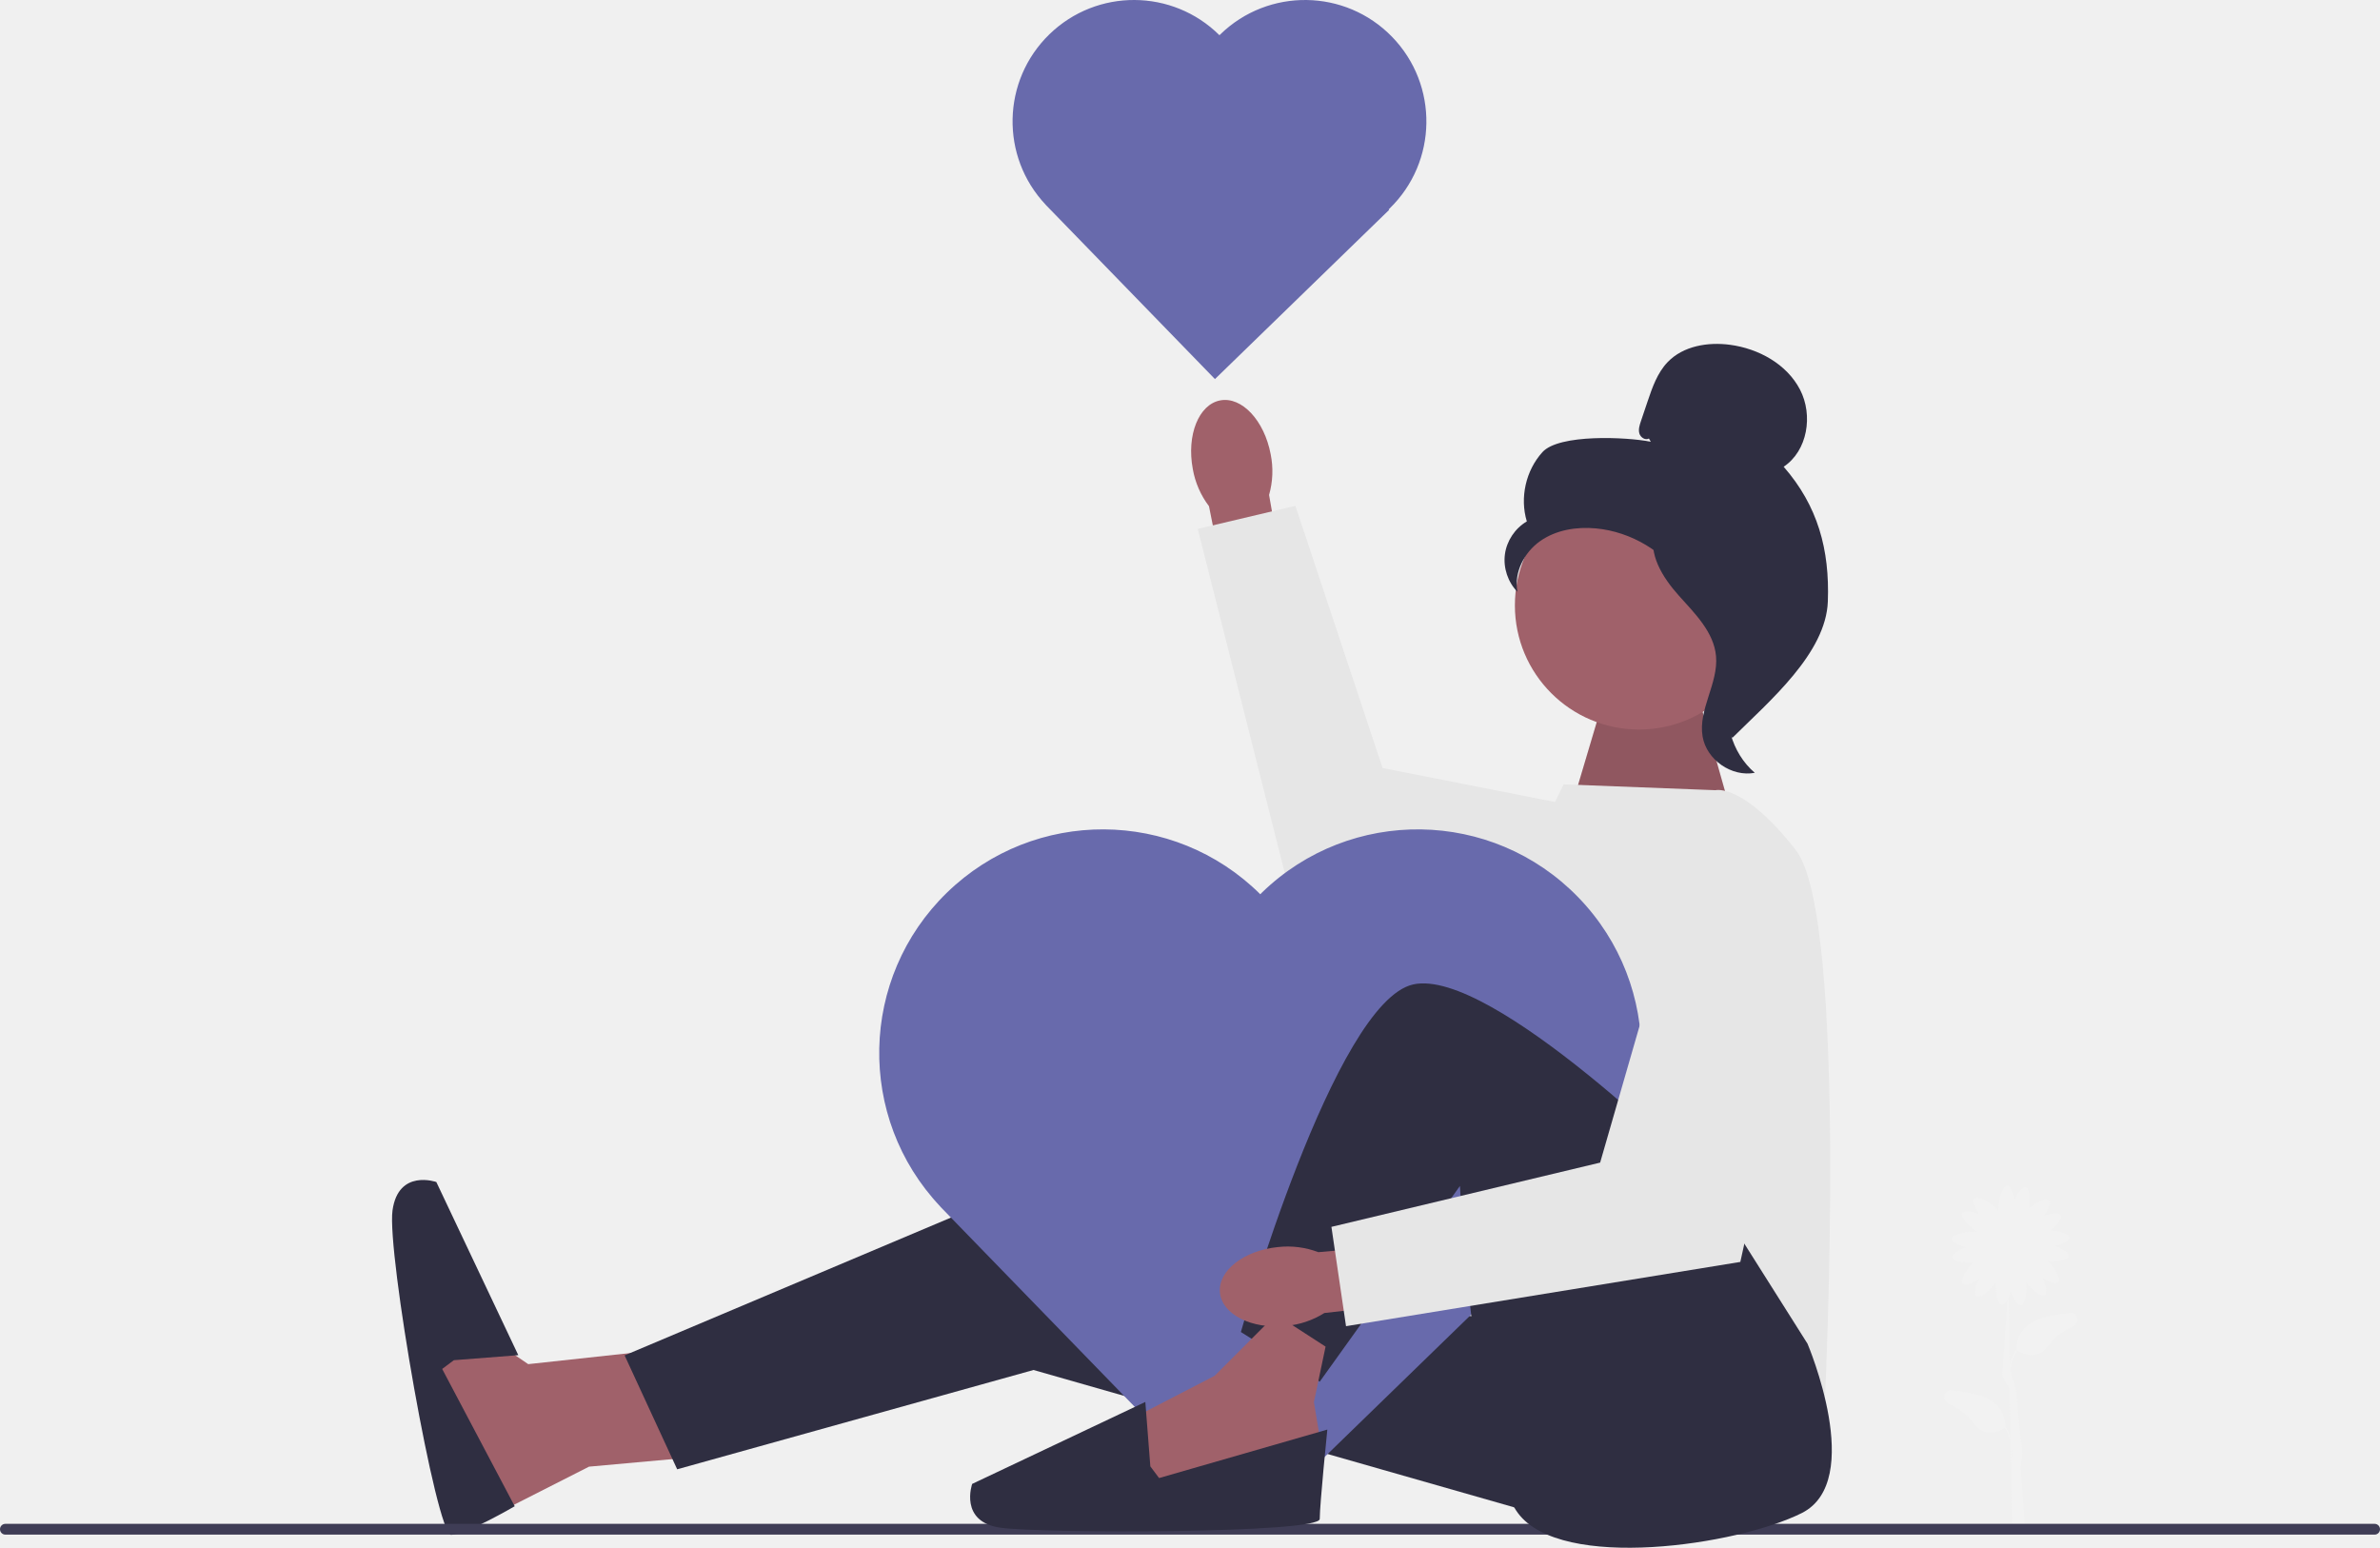
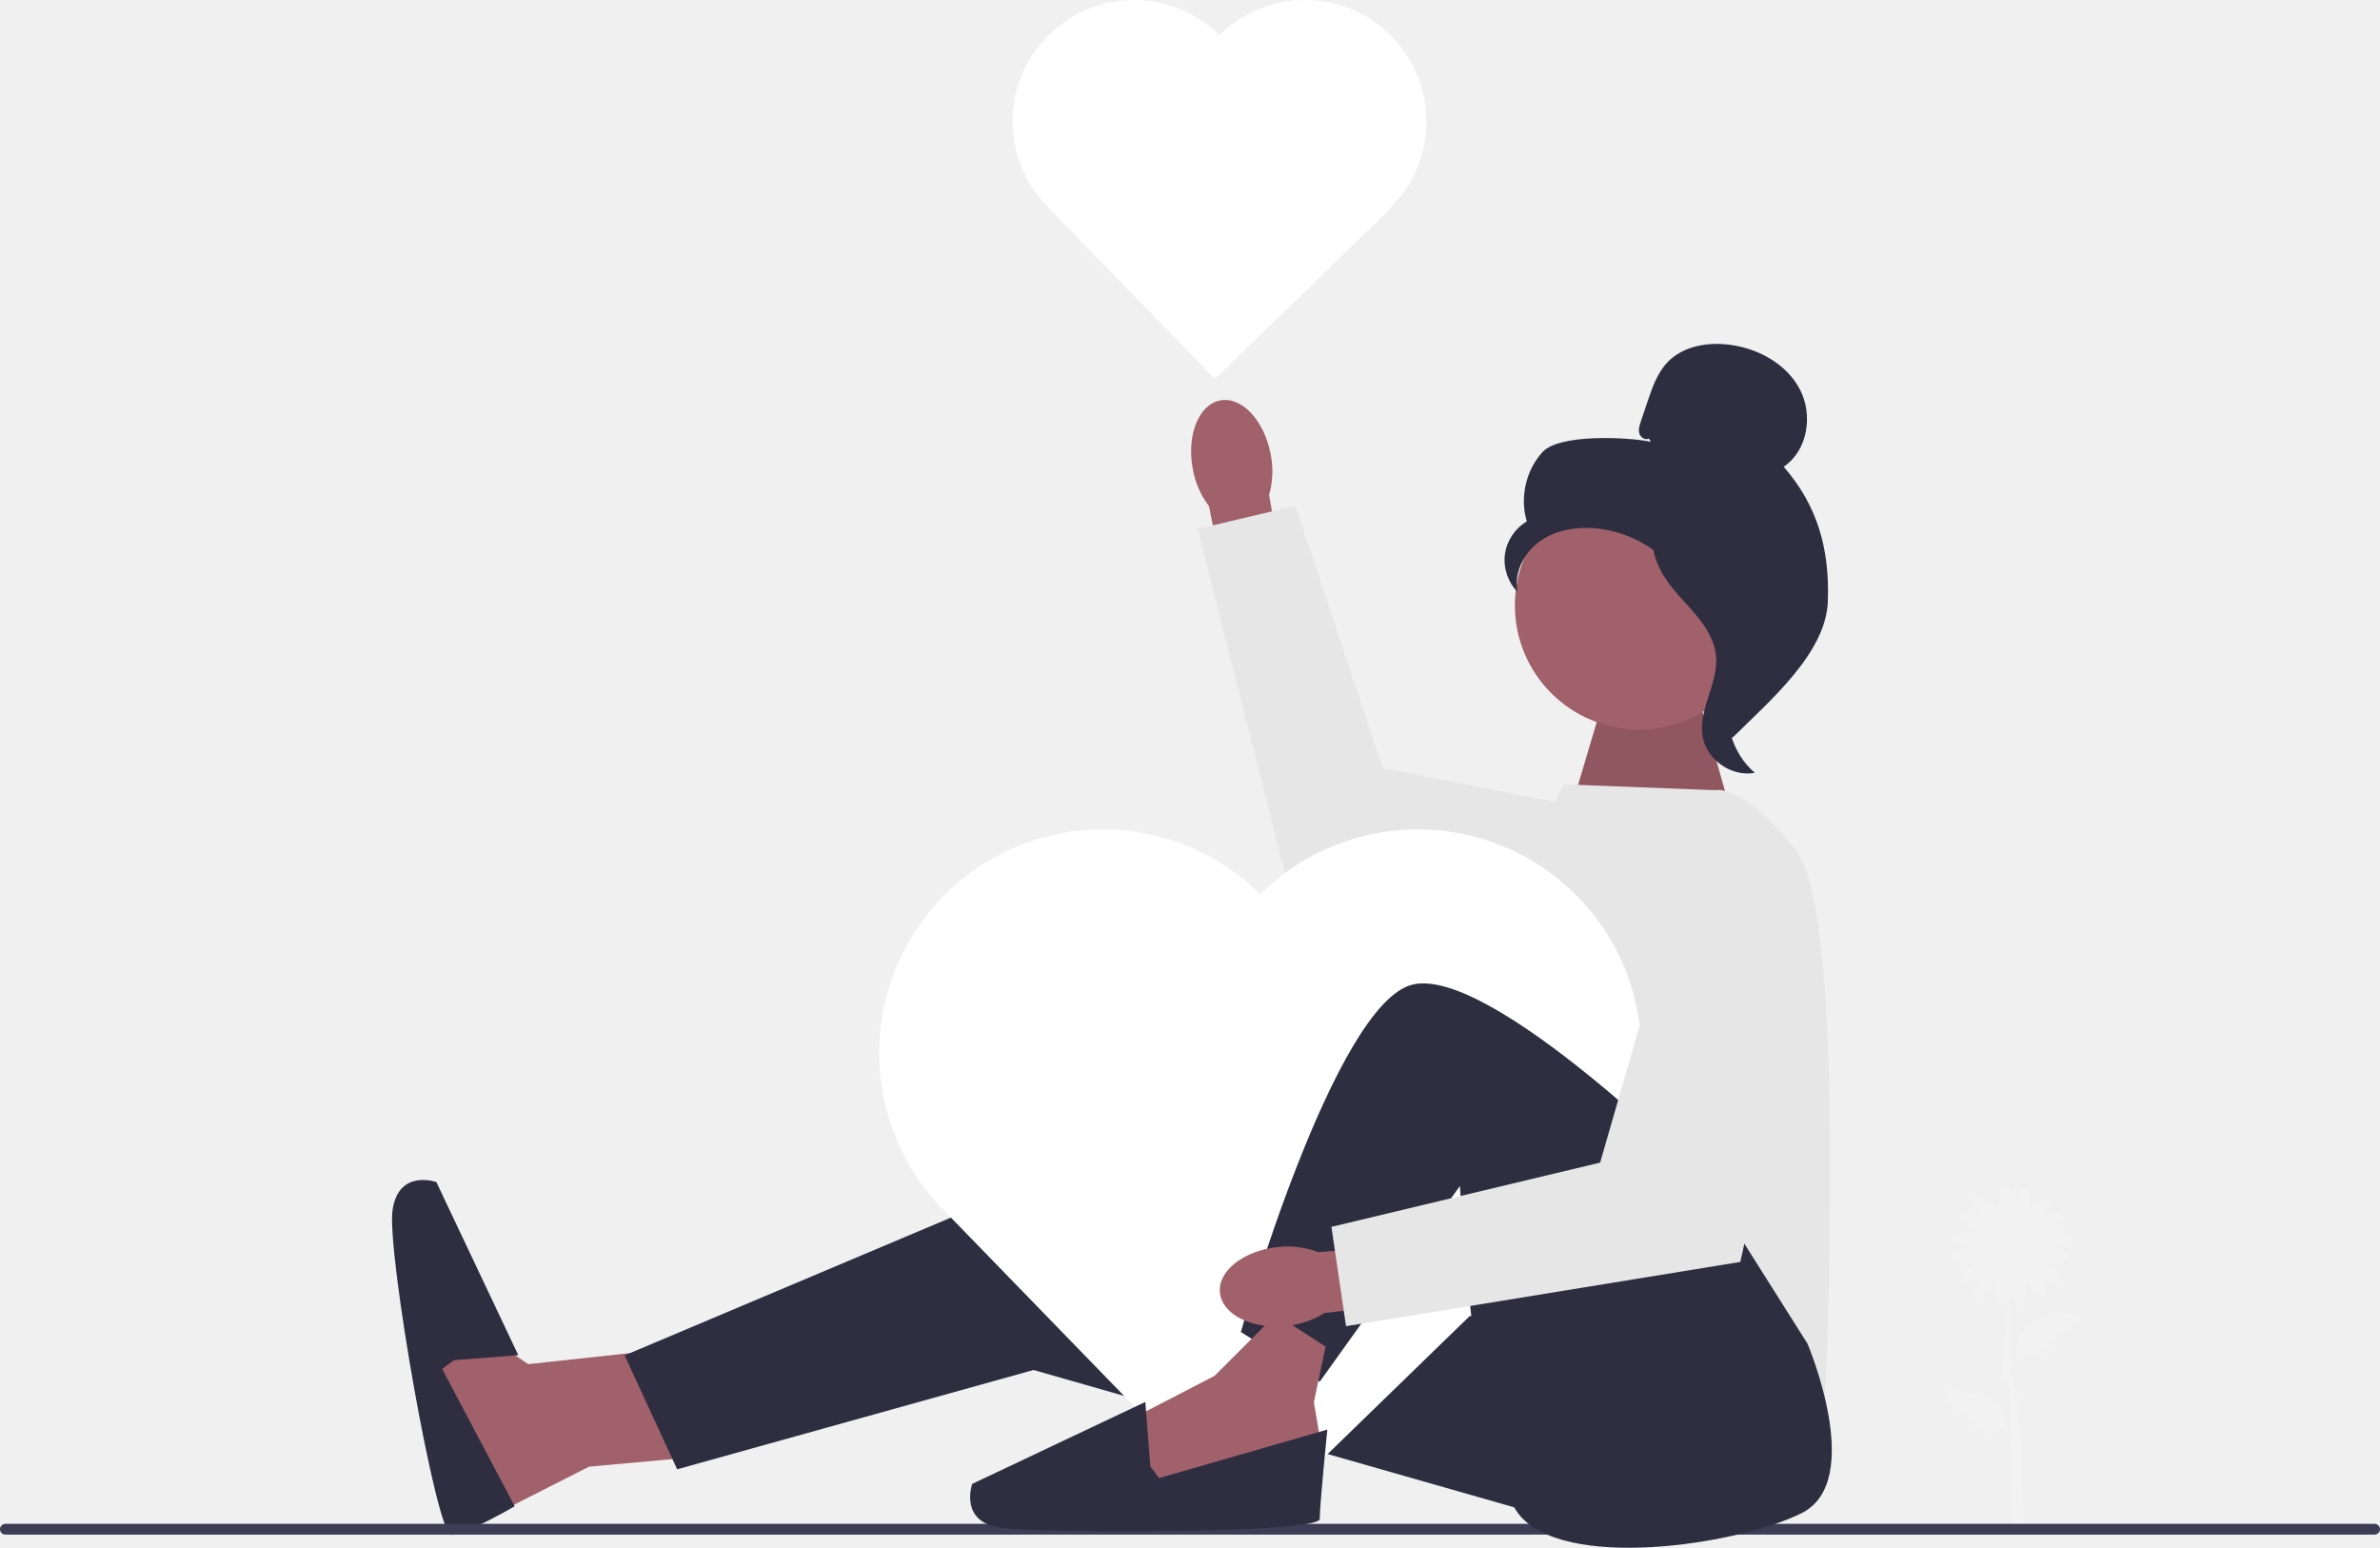
<svg xmlns="http://www.w3.org/2000/svg" width="524.67" height="341.191" viewBox="0 0 524.67 341.191">
  <g>
    <polygon points="146.064 297.497 116.445 300.716 102.28 291.058 94.079 300.716 98.015 321.096 102.523 337.193 129.853 323.313 151.859 321.321 146.064 297.497" fill="#a0616a" />
    <polygon points="296.088 263.371 224.617 262.084 137.693 298.785 149.283 323.896 227.836 302.004 349.53 336.774 332.789 254.357 296.088 263.371" fill="#2f2e41" />
    <path d="M100.053,299.844l14.205-1.106-18.069-38.171s-8.37-2.956-9.658,6.249c-1.288,9.204,9.696,71.527,12.916,71.527s14.021-6.302,14.021-6.302l-15.991-30.266,2.576-1.932s0,0,0,0Z" fill="#2f2e41" />
    <path d="M456.349,289.393c-1.43,.154-2.99,.385-4.649,.723-7.035,1.433-7.181,6.21-7.12,7.305l-.048-.03c-.707,1.135-1.15,2.283-1.418,3.367l-.322-14.641c.208-.434,.398-.927,.556-1.432,.527,1.622,1.39,3.154,2.134,3.052,.968-.132,1.389-2.979,1.209-5.002,1.23,1.585,3.301,3.279,4.083,2.757,.624-.418,.254-2.137-.427-3.7,1.42,.856,2.993,1.418,3.481,.875,.666-.741-.93-3.271-2.402-4.683,1.97,.184,4.475-.13,4.64-1.027,.135-.739-1.356-1.671-2.952-2.271,1.603-.423,3.102-1.159,3.052-1.888-.059-.866-2.285-1.445-4.205-1.534,1.448-1.133,2.779-2.699,2.372-3.408-.374-.651-2.114-.399-3.72,.175,.95-1.359,1.618-2.889,1.109-3.413-.634-.653-2.883,.474-4.418,1.719,.299-1.94,.148-4.388-.722-4.61-.728-.185-1.759,1.239-2.467,2.79-.313-1.628-.945-3.174-1.676-3.174-1.04,0-1.884,3.137-1.884,5.18,0,.116,.003,.224,.008,.328-.104-.121-.224-.248-.361-.38-1.466-1.424-4.304-3.004-5.028-2.258-.509,.524,.159,2.055,1.109,3.413-1.606-.574-3.346-.826-3.72-.175-.503,.875,1.646,3.059,3.393,4.119-.105-.013-.215-.023-.333-.031-2.039-.139-5.225,.489-5.296,1.527-.05,.729,1.449,1.465,3.052,1.888-1.596,.6-3.087,1.532-2.952,2.271,.164,.897,2.67,1.21,4.64,1.027-1.472,1.412-3.068,3.942-2.402,4.683,.488,.543,2.061-.019,3.481-.875-.682,1.563-1.052,3.282-.427,3.7,.825,.552,3.087-1.369,4.28-3.021-.122,2.022,.362,4.799,1.322,4.909,.401,.046,.827-.382,1.211-1.041l-1.087,15.737c-.254,1.833,1.372,3.029,1.517,3.784l.234,10.657c-.265-.759-.621-1.536-1.102-2.307l-.048,.03c.062-1.095-.084-5.872-7.12-7.305-1.659-.338-3.219-.569-4.649-.723-1.688-.182-2.346,2.129-.821,2.875,2.208,1.081,4.285,2.442,5.368,4.055,2.768,4.123,6.592,1.739,7.136,1.369,.607,1.011,1.006,2.03,1.257,2.999l.125,5.66c-.031,.134-.052,.209-.053,.214l.058,.017,.301,13.697,2.796-.022-1-14c.168-.755,.685-3.328,0-6l-1-11h0c-.003-.008,.057,.289,0,0l-1.304-4.322c.19-1.337,.63-2.841,1.524-4.329,.544,.37,4.368,2.753,7.136-1.369,1.083-1.612,3.16-2.974,5.368-4.055,1.525-.746,.866-3.057-.821-2.875h0Zm-12.771,32.406l-.053-2.395c.106,.906,.101,1.723,.053,2.395Z" fill="#f2f2f2" />
    <path d="M0,337.107c0,.66,.53,1.19,1.19,1.19H523.48c.66,0,1.19-.53,1.19-1.19,0-.66-.53-1.19-1.19-1.19H1.19c-.66,0-1.19,.53-1.19,1.19Z" fill="#3f3d56" />
    <polygon points="346.553 177.511 353.636 153.687 374.24 153.043 382.61 182.662 346.553 177.511" fill="#a0616a" />
    <polygon points="346.553 177.511 353.636 153.687 374.24 153.043 382.61 182.662 346.553 177.511" isolation="isolate" opacity=".1" />
    <path d="M378.182,174.194l-33.482-1.288-10.381,21.345-16.018,94.553,84.026,18.994s5.151-105.596-6.439-120.406-17.707-13.2-17.707-13.2h0Z" fill="#e6e6e6" />
    <g>
-       <path id="uuid-d7cec506-dc9b-4eb7-b4e3-32d94c0d848c-37" d="M280.123,100.149c-1.396-7.454-6.373-12.775-11.116-11.886s-7.456,7.651-6.059,15.107c.517,2.986,1.742,5.805,3.572,8.22l6.312,31.506,12.453-2.528-5.517-31.461c.832-2.915,.954-5.987,.355-8.959Z" fill="#a0616a" />
+       <path id="uuid-d7cec506-dc9b-4eb7-b4e3-32d94c0d848c-33" d="M280.123,100.149c-1.396-7.454-6.373-12.775-11.116-11.886s-7.456,7.651-6.059,15.107c.517,2.986,1.742,5.805,3.572,8.22l6.312,31.506,12.453-2.528-5.517-31.461c.832-2.915,.954-5.987,.355-8.959Z" fill="#a0616a" />
      <polygon points="373.167 182.774 304.788 169.299 285.572 111.503 264.039 116.596 285.641 201.977 363.042 212.161 373.167 182.774" fill="#e6e6e6" />
    </g>
-     <path d="M269.028,7.567h0c-.067,.065-.129,.134-.195,.199-10.355-10.275-27.031-10.366-37.496-.203h0c-10.503,10.202-10.858,26.951-.797,37.589l-.007,.006,.251,.258h0l37.05,38.148,38.406-37.301-.107-.11c.065-.061,.132-.118,.196-.181h0c10.605-10.3,10.853-27.248,.553-37.853h0c-10.3-10.605-27.248-10.853-37.853-.553,0,0-0,0-0,0Z" fill="#686aac" />
-     <path d="M278.191,196.766h0c-.123,.12-.237,.246-.36,.367-19.071-18.925-49.785-19.091-69.06-.375h0c-19.344,18.79-19.997,49.637-1.467,69.23l-.012,.012,.461,.475h0l68.238,70.259,70.734-68.699-.197-.202c.119-.113,.243-.218,.36-.333h0c19.533-18.971,19.988-50.184,1.018-69.717h0c-18.971-19.533-50.184-19.988-69.716-1.018l-0,0Z" fill="#686aac" />
+     <path d="M269.028,7.567h0c-.067,.065-.129,.134-.195,.199-10.355-10.275-27.031-10.366-37.496-.203h0c-10.503,10.202-10.858,26.951-.797,37.589l-.007,.006,.251,.258h0l37.05,38.148,38.406-37.301-.107-.11c.065-.061,.132-.118,.196-.181h0c10.605-10.3,10.853-27.248,.553-37.853h0c-10.3-10.605-27.248-10.853-37.853-.553,0,0-0,0-0,0Z" fill="#ffffff" />
+     <path d="M278.191,196.766h0c-.123,.12-.237,.246-.36,.367-19.071-18.925-49.785-19.091-69.06-.375h0c-19.344,18.79-19.997,49.637-1.467,69.23l-.012,.012,.461,.475h0l68.238,70.259,70.734-68.699-.197-.202c.119-.113,.243-.218,.36-.333h0c19.533-18.971,19.988-50.184,1.018-69.717h0c-18.971-19.533-50.184-19.988-69.716-1.018l-0,0Z" fill="#ffffff" />
    <path d="M398.464,296.209s12.878,30.262-1.288,37.345-52.965,12.878-62.54,0-12.794-72.115-12.794-72.115l-30.906,43.14-17.385-10.946s20.604-72.758,37.989-76.622c17.385-3.863,63.744,42.496,63.744,42.496l23.18,36.701,0-0Z" fill="#2f2e41" />
    <polygon points="281.278 289.771 267.757 303.292 249.084 312.95 251.016 329.691 286.429 325.828 290.937 316.813 289.649 309.087 292.224 296.853 281.278 289.771" fill="#a0616a" />
    <path d="M253.592,323.252l-1.106-14.205-38.171,18.069s-2.956,8.37,6.249,9.658,70.373,1.288,70.373-1.932,1.673-19.702,1.673-19.702l-37.086,10.687-1.932-2.576h0Z" fill="#2f2e41" />
    <g>
-       <path id="uuid-bb6fe1f7-bd2c-45b3-b54a-b08387629bf5-38" d="M281.731,274.905c-7.546,.748-13.277,5.248-12.8,10.051s6.98,8.087,14.529,7.338c3.019-.258,5.933-1.236,8.498-2.851l31.933-3.574-1.446-12.624-31.819,2.786c-2.833-1.08-5.883-1.466-8.895-1.125Z" fill="#a0616a" />
+       <path id="uuid-bb6fe1f7-bd2c-45b3-b54a-b08387629bf5-34" d="M281.731,274.905c-7.546,.748-13.277,5.248-12.8,10.051s6.98,8.087,14.529,7.338c3.019-.258,5.933-1.236,8.498-2.851l31.933-3.574-1.446-12.624-31.819,2.786c-2.833-1.08-5.883-1.466-8.895-1.125Z" fill="#a0616a" />
      <polygon points="372.065 189.325 352.749 256.289 293.512 270.454 296.731 292.346 383.655 278.181 400.47 201.945 372.065 189.325" fill="#e6e6e6" />
    </g>
  </g>
  <g>
    <circle cx="361.32" cy="133.455" r="27.363" fill="#a0616a" />
    <path d="M363.504,96.668c-.792,.462-1.852-.237-2.106-1.118-.254-.881,.042-1.816,.335-2.685,.492-1.458,.984-2.915,1.476-4.373,1.047-3.101,2.158-6.311,4.426-8.671,3.423-3.563,8.862-4.469,13.759-3.813,6.288,.843,12.493,4.248,15.417,9.879,2.924,5.631,1.679,13.488-3.604,17.001,7.53,8.63,10.155,18.249,9.74,29.695-.414,11.446-12.888,21.98-21.022,30.043-1.817-1.101-3.468-6.262-2.469-8.136,.999-1.875-.432-4.047,.805-5.773s2.272,1.023,1.021-.694c-.789-1.083,2.291-3.576,1.118-4.224-5.674-3.137-7.561-10.209-11.125-15.625-4.299-6.533-11.656-10.957-19.441-11.691-4.289-.404-8.819,.328-12.334,2.818-3.515,2.49-5.791,6.939-4.976,11.169-2.111-2.144-3.162-5.285-2.766-8.268,.396-2.982,2.231-5.74,4.829-7.258-1.58-5.224-.226-11.232,3.44-15.274s18.539-3.354,23.891-2.29l-.414-.71s0,0,0,0Z" fill="#2f2e41" />
    <path d="M364.335,116.639c7.089,.765,12.208,6.906,16.53,12.577,2.491,3.269,5.101,6.878,5.038,10.988-.063,4.155-2.841,7.718-4.169,11.655-2.17,6.436-.055,14.093,5.11,18.502-5.104,.969-10.622-2.858-11.503-7.978-1.026-5.96,3.492-11.712,2.957-17.736-.471-5.307-4.654-9.392-8.209-13.36-3.556-3.968-6.895-9.234-5.259-14.305l-.496-.343h0Z" fill="#2f2e41" />
  </g>
</svg>
